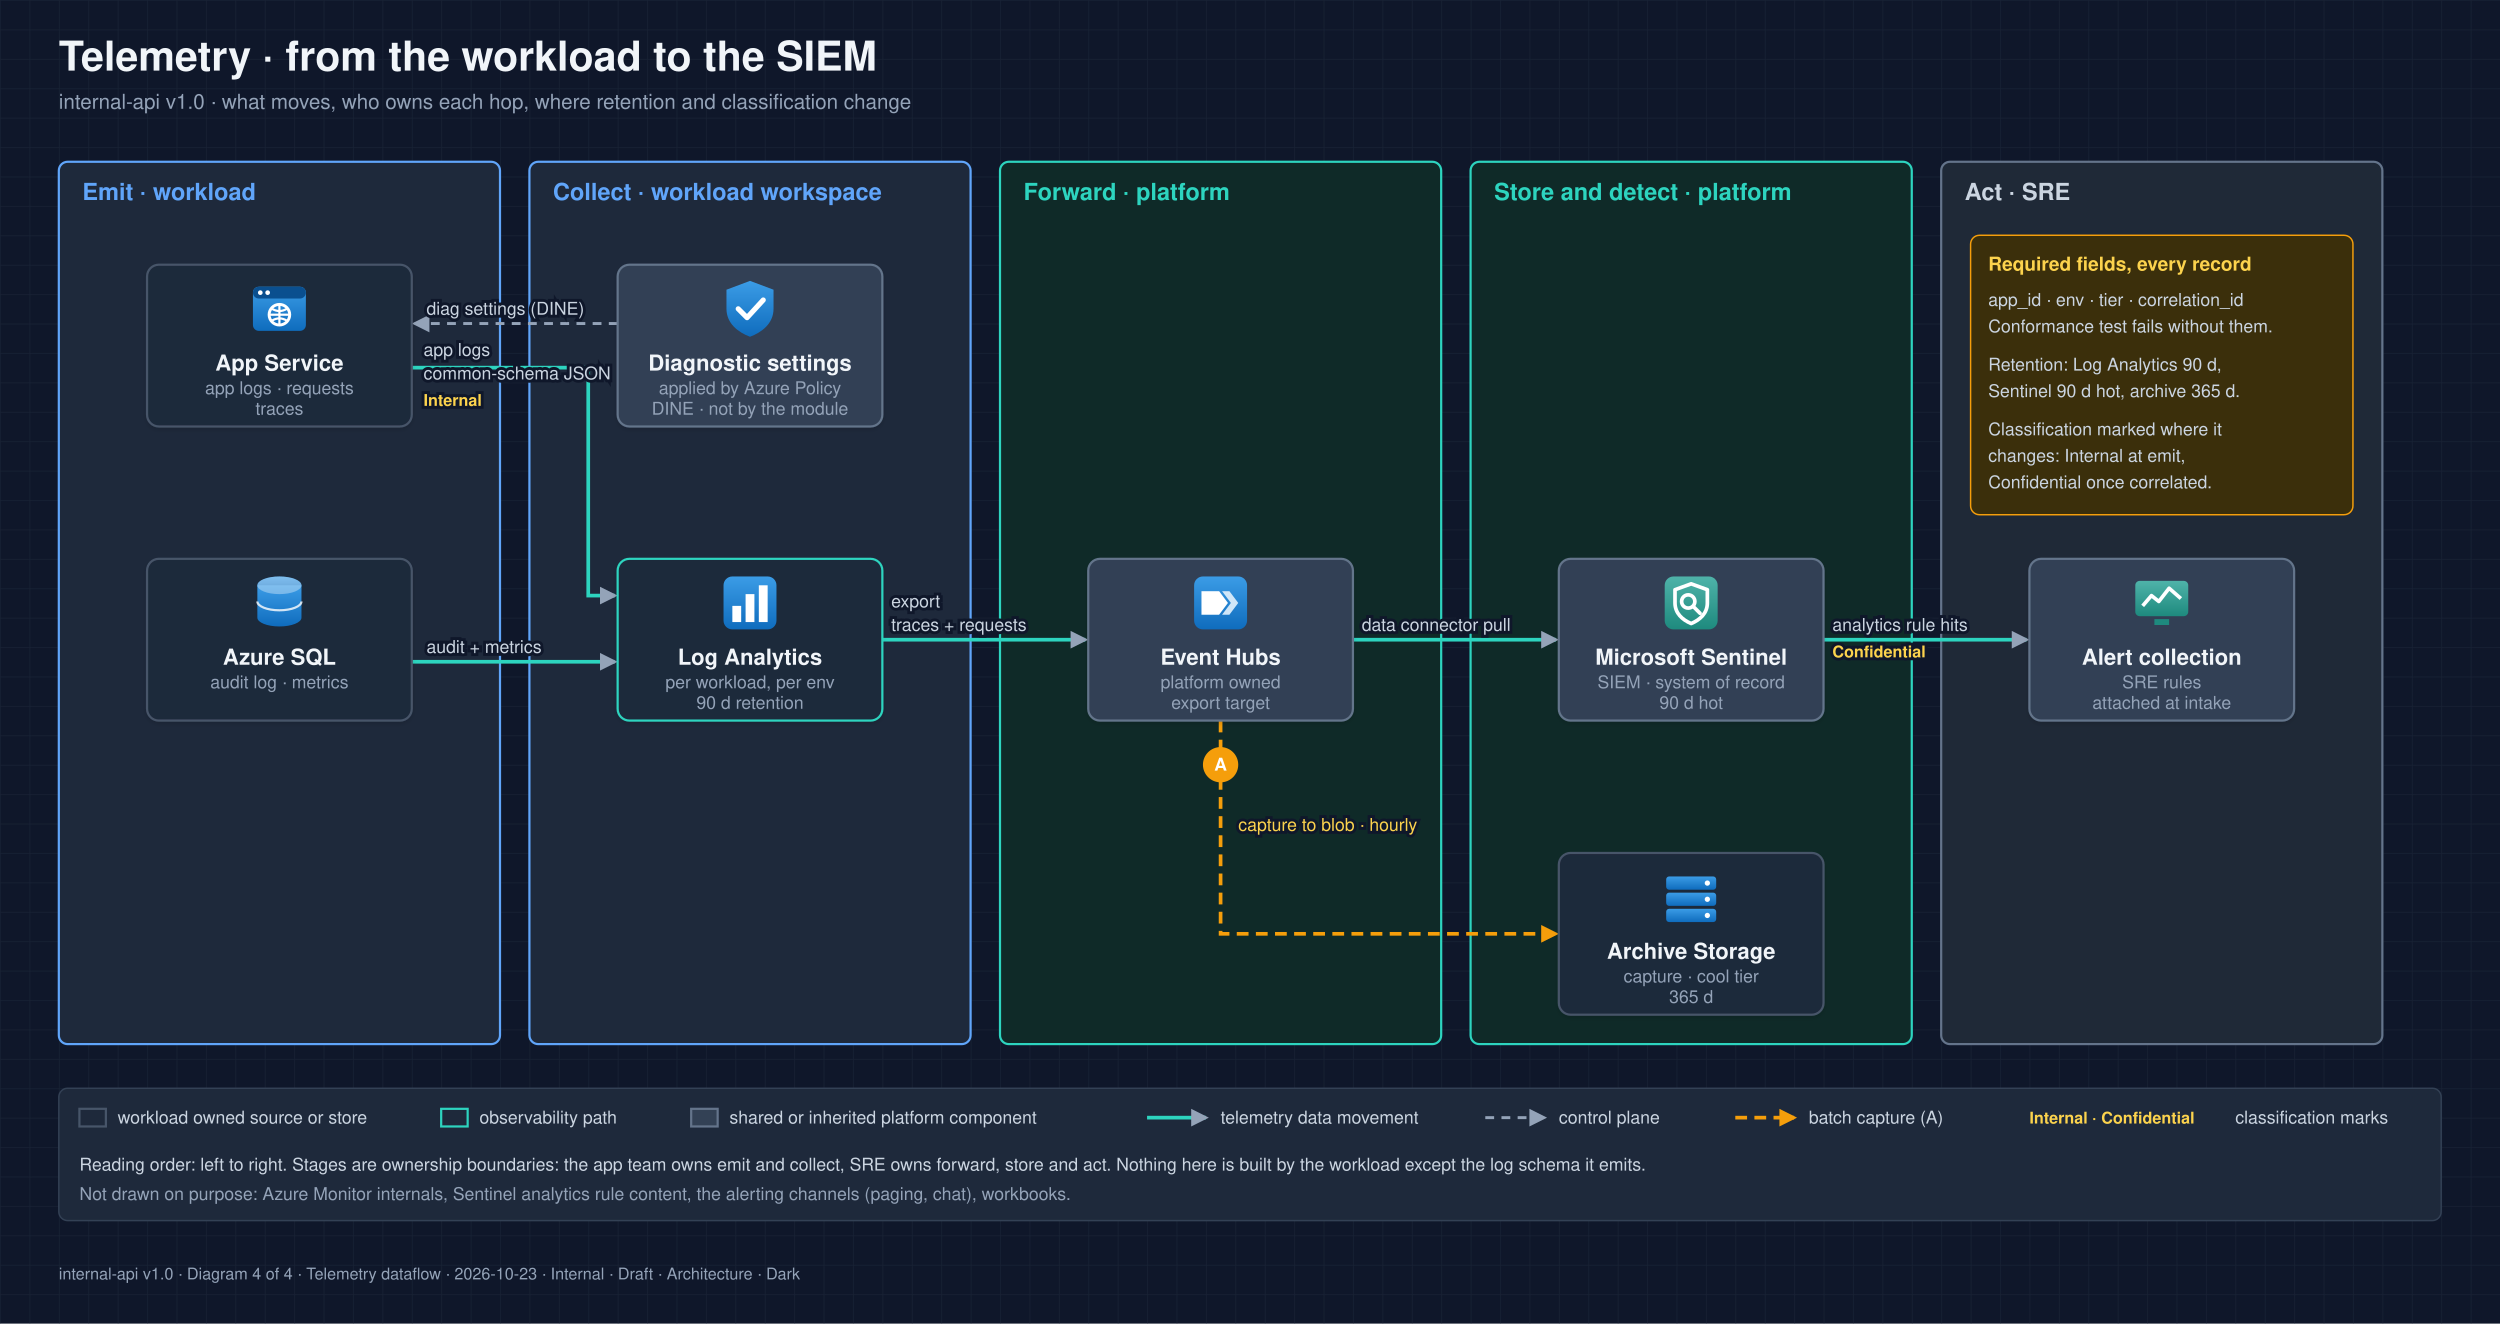
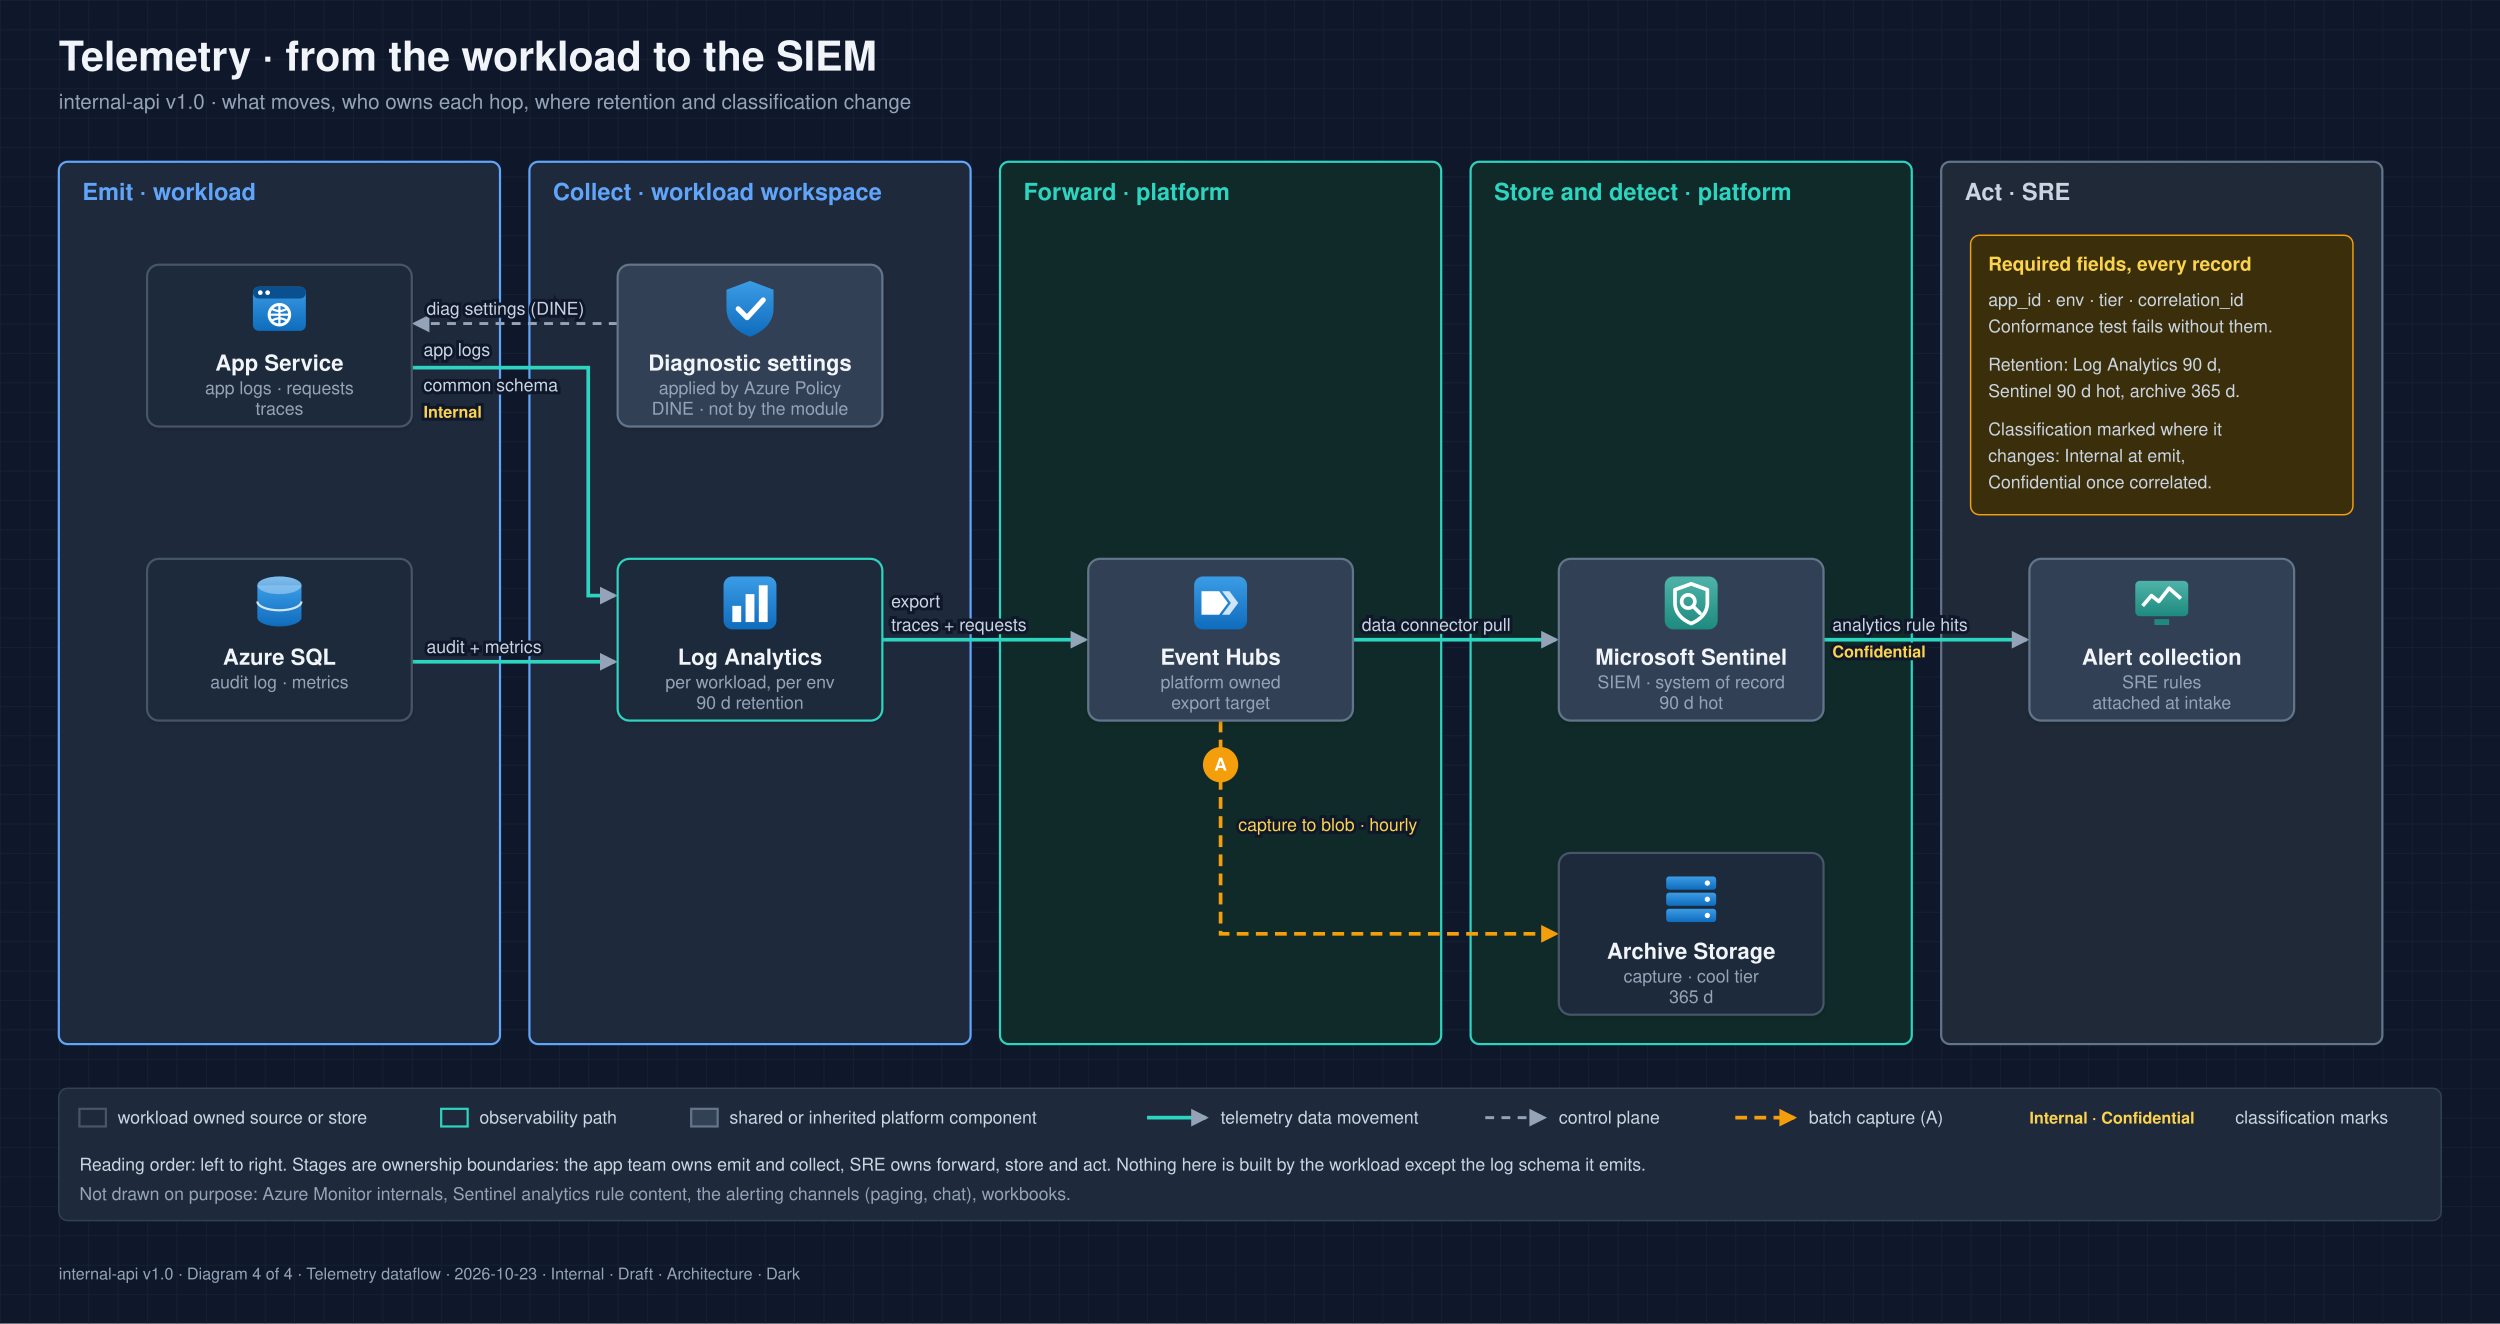
<svg xmlns="http://www.w3.org/2000/svg" width="1700" height="900" viewBox="0 0 1700 900" font-family="Segoe UI, Helvetica, Arial, sans-serif" data-plan="plan.json" data-theme="dark">
  <defs>
    <marker id="ab" markerWidth="12" markerHeight="12" refX="10" refY="6" orient="auto" markerUnits="userSpaceOnUse">
      <path d="M0,0 L12,6 L0,12 z" fill="#0F4C81" />
    </marker>
    <marker id="ao" markerWidth="12" markerHeight="12" refX="10" refY="6" orient="auto" markerUnits="userSpaceOnUse">
      <path d="M0,0 L12,6 L0,12 z" fill="#D97706" />
    </marker>
    <marker id="ag" markerWidth="12" markerHeight="12" refX="10" refY="6" orient="auto" markerUnits="userSpaceOnUse">
      <path d="M0,0 L12,6 L0,12 z" fill="#6B7280" />
    </marker>
    <marker id="agb" markerWidth="12" markerHeight="12" refX="2" refY="6" orient="auto" markerUnits="userSpaceOnUse">
      <path d="M12,0 L0,6 L12,12 z" fill="#6B7280" />
    </marker>
    <filter id="sh" x="-5%" y="-5%" width="110%" height="120%">
      <feDropShadow dx="0" dy="1.5" stdDeviation="1.5" flood-color="#000" flood-opacity="0.12" />
    </filter>
    <linearGradient id="az" x1="0" y1="0" x2="0" y2="1">
      <stop offset="0" stop-color="#3B9CE6" />
      <stop offset="1" stop-color="#0F6CBD" />
    </linearGradient>
    <linearGradient id="az2" x1="0" y1="0" x2="0" y2="1">
      <stop offset="0" stop-color="#4FB3A9" />
      <stop offset="1" stop-color="#1E8A7E" />
    </linearGradient>
    <linearGradient id="or" x1="0" y1="0" x2="0" y2="1">
      <stop offset="0" stop-color="#F6A623" />
      <stop offset="1" stop-color="#D97706" />
    </linearGradient>
    <linearGradient id="gy" x1="0" y1="0" x2="0" y2="1">
      <stop offset="0" stop-color="#9CA3AF" />
      <stop offset="1" stop-color="#6B7280" />
    </linearGradient>
    <linearGradient id="pu" x1="0" y1="0" x2="0" y2="1">
      <stop offset="0" stop-color="#9F7AEA" />
      <stop offset="1" stop-color="#6D44C9" />
    </linearGradient>
    <symbol id="i-user" viewBox="0 0 44 44">
      <circle cx="22" cy="14" r="9" fill="url(#az)" />
      <path d="M5 42 C5 29 39 29 39 42 Z" fill="url(#az)" />
    </symbol>
    <symbol id="i-edge" viewBox="0 0 44 44">
      <path d="M12 34 a8 8 0 0 1 -1 -16 a10 10 0 0 1 19 -4 a8 8 0 0 1 6 14 a6 6 0 0 1 -2 6 Z" fill="url(#or)" />
      <path d="M14 30 h16" stroke="#FFF" stroke-width="3" stroke-linecap="round" />
    </symbol>
    <symbol id="i-apim" viewBox="0 0 44 44">
      <path d="M22 3 L39 12.5 V31.5 L22 41 L5 31.5 V12.5 Z" fill="url(#az)" />
      <text x="22" y="26" font-size="11" font-weight="700" fill="#FFF" text-anchor="middle" font-family="Helvetica">API</text>
    </symbol>
    <symbol id="i-app" viewBox="0 0 44 44">
      <rect x="4" y="7" width="36" height="30" rx="4" fill="url(#az)" />
      <rect x="4" y="7" width="36" height="8" rx="4" fill="#0A4F8F" />
      <circle cx="9" cy="11" r="1.6" fill="#FFF" />
      <circle cx="14" cy="11" r="1.6" fill="#FFF" />
      <circle cx="22" cy="26" r="7" fill="none" stroke="#FFF" stroke-width="2" />
      <path d="M15 26 h14 M22 19 v14 M17 22 q5 3 10 0 M17 30 q5 -3 10 0" stroke="#FFF" stroke-width="1.5" fill="none" />
    </symbol>
    <symbol id="i-func" viewBox="0 0 44 44">
      <rect x="4" y="4" width="36" height="36" rx="6" fill="url(#or)" />
      <path d="M25 7 L13 25 h9 l-3 12 L32 19 h-9 Z" fill="#FFF" />
    </symbol>
    <symbol id="i-cosmos" viewBox="0 0 44 44">
      <circle cx="22" cy="22" r="13" fill="url(#az)" />
      <ellipse cx="22" cy="22" rx="20" ry="7" fill="none" stroke="#0A4F8F" stroke-width="2.5" transform="rotate(-25 22 22)" />
      <circle cx="34" cy="12" r="3" fill="#F6A623" />
    </symbol>
    <symbol id="i-search" viewBox="0 0 44 44">
      <circle cx="18" cy="18" r="12" fill="url(#az)" />
      <circle cx="18" cy="18" r="6" fill="none" stroke="#FFF" stroke-width="2.5" />
      <path d="M27 27 L39 39" stroke="#0A4F8F" stroke-width="6" stroke-linecap="round" />
    </symbol>
    <symbol id="i-openai" viewBox="0 0 44 44">
      <rect x="4" y="4" width="36" height="36" rx="8" fill="url(#az2)" />
      <path d="M22 9 L25 19 L35 22 L25 25 L22 35 L19 25 L9 22 L19 19 Z" fill="#FFF" />
      <circle cx="32" cy="12" r="2.5" fill="#FFF" />
    </symbol>
    <symbol id="i-doc" viewBox="0 0 44 44">
      <path d="M10 4 h16 l10 10 v26 h-26 Z" fill="url(#az2)" />
      <path d="M26 4 v10 h10" fill="#1E8A7E" />
      <path d="M15 20 h14 M15 26 h14 M15 32 h9" stroke="#FFF" stroke-width="2.2" stroke-linecap="round" />
    </symbol>
    <symbol id="i-speech" viewBox="0 0 44 44">
      <rect x="15" y="5" width="14" height="22" rx="7" fill="url(#az2)" />
      <path d="M10 20 a12 12 0 0 0 24 0" fill="none" stroke="#1E8A7E" stroke-width="3" />
      <path d="M22 32 v7 M15 39 h14" stroke="#1E8A7E" stroke-width="3" stroke-linecap="round" />
    </symbol>
    <symbol id="i-kv" viewBox="0 0 44 44">
      <circle cx="16" cy="16" r="11" fill="url(#or)" />
      <circle cx="16" cy="16" r="4" fill="#FFF" />
      <path d="M24 24 L38 38 M31 31 l4 -4 M35 35 l4 -4" stroke="#D97706" stroke-width="5" stroke-linecap="round" />
    </symbol>
    <symbol id="i-storage" viewBox="0 0 44 44">
      <rect x="5" y="8" width="34" height="9" rx="2" fill="url(#az)" />
      <rect x="5" y="19" width="34" height="9" rx="2" fill="url(#az)" />
      <rect x="5" y="30" width="34" height="9" rx="2" fill="url(#az)" />
      <circle cx="33" cy="12.5" r="1.8" fill="#FFF" />
      <circle cx="33" cy="23.5" r="1.8" fill="#FFF" />
      <circle cx="33" cy="34.5" r="1.8" fill="#FFF" />
    </symbol>
    <symbol id="i-ai" viewBox="0 0 44 44">
      <circle cx="22" cy="22" r="18" fill="url(#pu)" />
      <path d="M8 24 h7 l4 -9 l6 16 l4 -10 l3 3 h4" fill="none" stroke="#FFF" stroke-width="2.5" stroke-linejoin="round" />
    </symbol>
    <symbol id="i-law" viewBox="0 0 44 44">
      <rect x="4" y="4" width="36" height="36" rx="6" fill="url(#az)" />
      <rect x="10" y="24" width="6" height="11" fill="#FFF" />
      <rect x="19" y="16" width="6" height="19" fill="#FFF" />
      <rect x="28" y="10" width="6" height="25" fill="#FFF" />
    </symbol>
    <symbol id="i-eh" viewBox="0 0 44 44">
      <rect x="4" y="4" width="36" height="36" rx="6" fill="url(#az)" />
      <path d="M9 14 h12 l6 8 l-6 8 h-12 Z" fill="#FFF" />
      <path d="M23 14 h5 l6 8 l-6 8 h-5 l6 -8 Z" fill="#CFE6F8" />
    </symbol>
    <symbol id="i-siem" viewBox="0 0 44 44">
      <rect x="4" y="4" width="36" height="36" rx="6" fill="url(#az2)" />
      <path d="M22 9 L33 13 V22 C33 29 28 33.5 22 36 C16 33.5 11 29 11 22 V13 Z" fill="none" stroke="#FFF" stroke-width="2.5" stroke-linejoin="round" />
      <circle cx="20" cy="21" r="4.5" fill="none" stroke="#FFF" stroke-width="2.5" />
      <path d="M23.5 24.5 L28 29" stroke="#FFF" stroke-width="2.5" stroke-linecap="round" />
    </symbol>
    <symbol id="i-policy" viewBox="0 0 44 44">
      <path d="M22 3 L38 9 V22 C38 32 30 38 22 41 C14 38 6 32 6 22 V9 Z" fill="url(#az)" />
      <path d="M14 22 l6 6 l11 -12" fill="none" stroke="#FFF" stroke-width="3.5" stroke-linecap="round" stroke-linejoin="round" />
    </symbol>
    <symbol id="i-cmdb" viewBox="0 0 44 44">
      <ellipse cx="22" cy="10" rx="15" ry="6" fill="#0A4F8F" />
      <path d="M7 10 v24 a15 6 0 0 0 30 0 V10" fill="url(#az)" />
      <ellipse cx="22" cy="10" rx="15" ry="6" fill="#3B9CE6" />
    </symbol>
    <symbol id="i-idp" viewBox="0 0 44 44">
      <circle cx="22" cy="22" r="18" fill="url(#az)" />
      <circle cx="22" cy="22" r="9" fill="none" stroke="#FFF" stroke-width="3" />
      <circle cx="22" cy="22" r="3" fill="#FFF" />
    </symbol>
    <symbol id="i-nva" viewBox="0 0 44 44">
      <rect x="4" y="8" width="36" height="28" rx="3" fill="#B91C1C" />
      <path d="M4 17 h36 M4 26 h36 M16 8 v9 M28 17 v9 M16 26 v10" stroke="#FFF" stroke-width="2" />
    </symbol>
    <symbol id="i-dns" viewBox="0 0 44 44">
      <circle cx="22" cy="22" r="18" fill="url(#az)" />
      <ellipse cx="22" cy="22" rx="8" ry="18" fill="none" stroke="#FFF" stroke-width="2" />
      <path d="M4 22 h36 M7 13 h30 M7 31 h30" stroke="#FFF" stroke-width="2" />
    </symbol>
    <symbol id="i-pe" viewBox="0 0 20 20">
      <circle cx="10" cy="10" r="9" fill="#FFF" stroke="#0F6CBD" stroke-width="2.5" />
      <circle cx="10" cy="10" r="3.5" fill="#0F6CBD" />
    </symbol>
    <pattern id="grid" width="20" height="20" patternUnits="userSpaceOnUse">
      <path d="M20 0 H0 V20" fill="none" stroke="#E9ECF0" stroke-width="1" />
    </pattern>
    <symbol id="i-dns-lb" viewBox="0 0 44 44">
      <circle cx="22" cy="22" r="18" fill="url(#or)" />
      <circle cx="22" cy="11" r="3.5" fill="#FFF" />
      <path d="M22 14.5 V21 M11 21 H33 M11 21 V28 M22 21 V28 M33 21 V28" fill="none" stroke="#FFF" stroke-width="2.5" stroke-linecap="round" />
      <circle cx="11" cy="31" r="3" fill="#FFF" />
      <circle cx="22" cy="31" r="3" fill="#FFF" />
      <circle cx="33" cy="31" r="3" fill="#FFF" />
    </symbol>
    <symbol id="i-switch" viewBox="0 0 44 44">
      <rect x="4" y="12" width="36" height="20" rx="3" fill="#1BA0D7" />
      <path d="M11 22h8M11 19l3 3-3 3M33 22h-8M33 19l-3 3 3 3" stroke="#fff" stroke-width="2" fill="none" stroke-linecap="round" />
    </symbol>
    <symbol id="i-router" viewBox="0 0 44 44">
      <circle cx="22" cy="22" r="18" fill="#1BA0D7" />
      <path d="M12 18h20M28 14l4 4-4 4M32 26H12M16 22l-4 4 4 4" stroke="#fff" stroke-width="2.2" fill="none" stroke-linecap="round" />
    </symbol>
    <symbol id="i-firewall" viewBox="0 0 44 44">
      <rect x="4" y="8" width="36" height="28" rx="3" fill="#C0392B" />
      <path d="M4 17h36M4 27h36M16 8v9M28 8v9M10 17v10M22 17v10M34 17v10M16 27v9M28 27v9" stroke="#fff" stroke-width="2" />
    </symbol>
    <symbol id="i-lb" viewBox="0 0 44 44">
      <rect x="14" y="4" width="16" height="12" rx="2" fill="url(#az)" />
      <rect x="3" y="28" width="12" height="12" rx="2" fill="url(#az)" />
      <rect x="16" y="28" width="12" height="12" rx="2" fill="url(#az)" />
      <rect x="29" y="28" width="12" height="12" rx="2" fill="url(#az)" />
      <path d="M22 16v6M22 22H9v6M22 22v6M22 22h13v6" stroke="#0F4C81" stroke-width="2" fill="none" />
    </symbol>
    <symbol id="i-aks" viewBox="0 0 44 44">
      <path d="M22 3l17 10v18L22 41 5 31V13z" fill="url(#az)" />
      <path d="M22 12l9 5v10l-9 5-9-5V17z" fill="#fff" opacity="0.9" />
      <circle cx="22" cy="22" r="3" fill="#0F6CBD" />
    </symbol>
    <symbol id="i-vm" viewBox="0 0 44 44">
      <rect x="4" y="7" width="36" height="24" rx="3" fill="url(#az)" />
      <rect x="8" y="11" width="28" height="16" fill="#fff" opacity="0.9" />
      <rect x="15" y="33" width="14" height="4" fill="#0F6CBD" />
      <rect x="10" y="37" width="24" height="3" fill="#0F6CBD" />
    </symbol>
    <symbol id="i-sql" viewBox="0 0 44 44">
      <ellipse cx="22" cy="10" rx="15" ry="6" fill="url(#az)" />
      <path d="M7 10v22c0 3.3 6.7 6 15 6s15-2.7 15-6V10" fill="url(#az)" />
      <ellipse cx="22" cy="10" rx="15" ry="6" fill="#fff" opacity="0.35" />
      <path d="M7 21c0 3.3 6.7 6 15 6s15-2.7 15-6" stroke="#fff" stroke-width="1.5" fill="none" opacity="0.8" />
    </symbol>
    <symbol id="i-sb" viewBox="0 0 44 44">
      <rect x="4" y="16" width="36" height="12" rx="3" fill="url(#az)" />
      <rect x="8" y="19" width="6" height="6" fill="#fff" />
      <rect x="16" y="19" width="6" height="6" fill="#fff" />
      <rect x="24" y="19" width="6" height="6" fill="#fff" />
      <path d="M33 22h4M35 20l2 2-2 2" stroke="#fff" stroke-width="2" fill="none" />
    </symbol>
    <symbol id="i-redis" viewBox="0 0 44 44">
      <path d="M22 6l16 8-16 8L6 14z" fill="#D82C20" />
      <path d="M6 22l16 8 16-8v6L22 36 6 28z" fill="#A41E11" />
    </symbol>
    <symbol id="i-datacenter" viewBox="0 0 44 44">
      <rect x="6" y="4" width="32" height="36" rx="2" fill="url(#gy)" />
      <rect x="10" y="8" width="24" height="7" fill="#fff" opacity="0.85" />
      <rect x="10" y="18" width="24" height="7" fill="#fff" opacity="0.85" />
      <rect x="10" y="28" width="24" height="7" fill="#fff" opacity="0.85" />
      <circle cx="31" cy="11.5" r="1.5" fill="#16A34A" />
      <circle cx="31" cy="21.5" r="1.5" fill="#16A34A" />
      <circle cx="31" cy="31.5" r="1.5" fill="#16A34A" />
    </symbol>
    <symbol id="i-cloud" viewBox="0 0 44 44">
      <path d="M12 34a8 8 0 0 1-1-15.9A11 11 0 0 1 32 15a7.5 7.5 0 0 1 2 14.8V34z" fill="url(#az)" />
    </symbol>
    <symbol id="i-repo" viewBox="0 0 44 44">
      <rect x="6" y="5" width="32" height="34" rx="4" fill="#24292F" />
      <path d="M14 13h16M14 20h16M14 27h10" stroke="#fff" stroke-width="2.5" stroke-linecap="round" />
    </symbol>
    <symbol id="i-pipeline" viewBox="0 0 44 44">
      <circle cx="9" cy="22" r="5" fill="url(#az)" />
      <circle cx="22" cy="22" r="5" fill="url(#az)" />
      <circle cx="35" cy="22" r="5" fill="url(#az)" />
      <path d="M14 22h3M27 22h3" stroke="#0F4C81" stroke-width="2.5" />
    </symbol>
    <symbol id="i-pim" viewBox="0 0 44 44">
      <circle cx="22" cy="13" r="8" fill="url(#or)" />
      <path d="M6 40c0-11 32-11 32 0z" fill="url(#or)" />
      <circle cx="33" cy="32" r="8" fill="#fff" />
      <path d="M33 27v5l3 2" stroke="#D97706" stroke-width="2" fill="none" stroke-linecap="round" />
    </symbol>
    <symbol id="i-monitor" viewBox="0 0 44 44">
      <rect x="4" y="7" width="36" height="24" rx="3" fill="url(#az2)" />
      <polyline points="9,24 15,17 20,21 27,12 35,19" stroke="#fff" stroke-width="2.5" fill="none" stroke-linejoin="round" />
      <rect x="17" y="33" width="10" height="4" fill="#1E8A7E" />
    </symbol>
    <symbol id="i-ticket" viewBox="0 0 44 44">
      <rect x="5" y="10" width="34" height="24" rx="3" fill="url(#gy)" />
      <circle cx="5" cy="22" r="4" fill="#fff" />
      <circle cx="39" cy="22" r="4" fill="#fff" />
      <path d="M14 18h16M14 26h10" stroke="#fff" stroke-width="2.5" stroke-linecap="round" />
    </symbol>
    <symbol id="i-gate" viewBox="0 0 44 44">
      <path d="M22 4l16 18-16 18L6 22z" fill="url(#or)" />
      <path d="M15 22h14M24 17l5 5-5 5" stroke="#fff" stroke-width="2.5" fill="none" stroke-linecap="round" />
    </symbol>
    <marker id="ab-d" markerWidth="12" markerHeight="12" refX="10" refY="6" orient="auto" markerUnits="userSpaceOnUse">
      <path d="M0,0 L12,6 L0,12 z" fill="#60A5FA" />
    </marker>
    <marker id="ao-d" markerWidth="12" markerHeight="12" refX="10" refY="6" orient="auto" markerUnits="userSpaceOnUse">
      <path d="M0,0 L12,6 L0,12 z" fill="#F59E0B" />
    </marker>
    <marker id="ag-d" markerWidth="12" markerHeight="12" refX="10" refY="6" orient="auto" markerUnits="userSpaceOnUse">
      <path d="M0,0 L12,6 L0,12 z" fill="#94A3B8" />
    </marker>
    <marker id="agb-d" markerWidth="12" markerHeight="12" refX="2" refY="6" orient="auto" markerUnits="userSpaceOnUse">
      <path d="M12,0 L0,6 L12,12 z" fill="#94A3B8" />
    </marker>
    <pattern id="grid-d" width="20" height="20" patternUnits="userSpaceOnUse">
      <path d="M20 0 H0 V20" fill="none" stroke="#1E293B" stroke-width="1" />
    </pattern>
  </defs>
  <rect width="100%" height="100%" fill="#0F172A" />
  <rect width="100%" height="100%" fill="url(#grid-d)" opacity="0.6" />
  <text x="40" y="48" font-size="28" font-weight="700" fill="#F1F5F9">Telemetry · from the workload to the SIEM</text>
  <text x="40" y="74" font-size="14" fill="#94A3B8">internal-api v1.0 · what moves, who owns each hop, where retention and classification change</text>
  <g id="z-emit" data-zone="emit">
    <rect x="40" y="110" width="300" height="600" rx="6" fill="#1E293B" stroke="#60A5FA" stroke-width="1.5" />
    <text x="56" y="136" font-size="16" font-weight="600" fill="#60A5FA">Emit · workload</text>
  </g>
  <g id="z-collect" data-zone="collect">
    <rect x="360" y="110" width="300" height="600" rx="6" fill="#1E293B" stroke="#60A5FA" stroke-width="1.5" />
    <text x="376" y="136" font-size="16" font-weight="600" fill="#60A5FA">Collect · workload workspace</text>
  </g>
  <g id="z-forward" data-zone="forward">
    <rect x="680" y="110" width="300" height="600" rx="6" fill="#0F2A28" stroke="#2DD4BF" stroke-width="1.5" />
    <text x="696" y="136" font-size="16" font-weight="600" fill="#2DD4BF">Forward · platform</text>
  </g>
  <g id="z-store" data-zone="store">
    <rect x="1000" y="110" width="300" height="600" rx="6" fill="#0F2A28" stroke="#2DD4BF" stroke-width="1.5" />
    <text x="1016" y="136" font-size="16" font-weight="600" fill="#2DD4BF">Store and detect · platform</text>
  </g>
  <g id="z-act" data-zone="act">
    <rect x="1320" y="110" width="300" height="600" rx="6" fill="#1F2937" stroke="#64748B" stroke-width="1.5" />
    <text x="1336" y="136" font-size="16" font-weight="600" fill="#CBD5E1">Act · SRE</text>
  </g>
  <path id="f1" data-edge="f1" d="M280 250 H400 V405 H418" fill="none" stroke="#2DD4BF" stroke-width="2.5" marker-end="url(#ag-d)" />
  <path id="f2" data-edge="f2" d="M280 450 H418" fill="none" stroke="#2DD4BF" stroke-width="2.5" marker-end="url(#ag-d)" />
  <path id="f3" data-edge="f3" d="M420 220 H282" fill="none" stroke="#94A3B8" stroke-width="2" stroke-dasharray="6 5" marker-end="url(#ag-d)" />
  <path id="f4" data-edge="f4" d="M600 435 H738" fill="none" stroke="#2DD4BF" stroke-width="2.5" marker-end="url(#ag-d)" />
  <path id="f5" data-edge="f5" d="M920 435 H1058" fill="none" stroke="#2DD4BF" stroke-width="2.5" marker-end="url(#ag-d)" />
  <path id="f6" data-edge="f6" d="M830 490 V635 H1058" fill="none" stroke="#F59E0B" stroke-width="2.5" stroke-dasharray="8 5" marker-end="url(#ao-d)" />
  <path id="f7" data-edge="f7" d="M1240 435 H1378" fill="none" stroke="#2DD4BF" stroke-width="2.5" marker-end="url(#ag-d)" />
  <g id="n-appsvc" data-node="appsvc" transform="translate(100,180)">
    <rect width="180" height="110" rx="8" fill="#1E293B" stroke="#475569" stroke-width="1.5" filter="url(#sh)" />
    <use href="#i-app" x="68" y="8" width="44" height="44" />
    <text x="90" y="72" text-anchor="middle" font-size="15" font-weight="600" fill="#F1F5F9">App Service</text>
    <text x="90" y="88" text-anchor="middle" font-size="12" fill="#94A3B8">app logs · requests</text>
    <text x="90" y="102" text-anchor="middle" font-size="12" fill="#94A3B8">traces</text>
  </g>
  <g id="n-sql" data-node="sql" transform="translate(100,380)">
    <rect width="180" height="110" rx="8" fill="#1E293B" stroke="#475569" stroke-width="1.5" filter="url(#sh)" />
    <use href="#i-sql" x="68" y="8" width="44" height="44" />
    <text x="90" y="72" text-anchor="middle" font-size="15" font-weight="600" fill="#F1F5F9">Azure SQL</text>
    <text x="90" y="88" text-anchor="middle" font-size="12" fill="#94A3B8">audit log · metrics</text>
  </g>
  <g id="n-diag" data-node="diag" transform="translate(420,180)">
    <rect width="180" height="110" rx="8" fill="#334155" stroke="#64748B" stroke-width="1.5" filter="url(#sh)" />
    <use href="#i-policy" x="68" y="8" width="44" height="44" />
    <text x="90" y="72" text-anchor="middle" font-size="15" font-weight="600" fill="#F1F5F9">Diagnostic settings</text>
    <text x="90" y="88" text-anchor="middle" font-size="12" fill="#94A3B8">applied by Azure Policy</text>
    <text x="90" y="102" text-anchor="middle" font-size="12" fill="#94A3B8">DINE · not by the module</text>
  </g>
  <g id="n-law" data-node="law" transform="translate(420,380)">
    <rect width="180" height="110" rx="8" fill="#1E293B" stroke="#2DD4BF" stroke-width="1.5" filter="url(#sh)" />
    <use href="#i-law" x="68" y="8" width="44" height="44" />
    <text x="90" y="72" text-anchor="middle" font-size="15" font-weight="600" fill="#F1F5F9">Log Analytics</text>
    <text x="90" y="88" text-anchor="middle" font-size="12" fill="#94A3B8">per workload, per env</text>
    <text x="90" y="102" text-anchor="middle" font-size="12" fill="#94A3B8">90 d retention</text>
  </g>
  <g id="n-eh" data-node="eh" transform="translate(740,380)">
    <rect width="180" height="110" rx="8" fill="#334155" stroke="#64748B" stroke-width="1.5" filter="url(#sh)" />
    <use href="#i-eh" x="68" y="8" width="44" height="44" />
    <text x="90" y="72" text-anchor="middle" font-size="15" font-weight="600" fill="#F1F5F9">Event Hubs</text>
    <text x="90" y="88" text-anchor="middle" font-size="12" fill="#94A3B8">platform owned</text>
    <text x="90" y="102" text-anchor="middle" font-size="12" fill="#94A3B8">export target</text>
  </g>
  <g id="n-sentinel" data-node="sentinel" transform="translate(1060,380)">
    <rect width="180" height="110" rx="8" fill="#334155" stroke="#64748B" stroke-width="1.5" filter="url(#sh)" />
    <use href="#i-siem" x="68" y="8" width="44" height="44" />
    <text x="90" y="72" text-anchor="middle" font-size="15" font-weight="600" fill="#F1F5F9">Microsoft Sentinel</text>
    <text x="90" y="88" text-anchor="middle" font-size="12" fill="#94A3B8">SIEM · system of record</text>
    <text x="90" y="102" text-anchor="middle" font-size="12" fill="#94A3B8">90 d hot</text>
  </g>
  <g id="n-archive" data-node="archive" transform="translate(1060,580)">
    <rect width="180" height="110" rx="8" fill="#1E293B" stroke="#475569" stroke-width="1.5" filter="url(#sh)" />
    <use href="#i-storage" x="68" y="8" width="44" height="44" />
    <text x="90" y="72" text-anchor="middle" font-size="15" font-weight="600" fill="#F1F5F9">Archive Storage</text>
    <text x="90" y="88" text-anchor="middle" font-size="12" fill="#94A3B8">capture · cool tier</text>
    <text x="90" y="102" text-anchor="middle" font-size="12" fill="#94A3B8">365 d</text>
  </g>
  <g id="n-alerts" data-node="alerts" transform="translate(1380,380)">
    <rect width="180" height="110" rx="8" fill="#334155" stroke="#64748B" stroke-width="1.5" filter="url(#sh)" />
    <use href="#i-monitor" x="68" y="8" width="44" height="44" />
    <text x="90" y="72" text-anchor="middle" font-size="15" font-weight="600" fill="#F1F5F9">Alert collection</text>
    <text x="90" y="88" text-anchor="middle" font-size="12" fill="#94A3B8">SRE rules</text>
    <text x="90" y="102" text-anchor="middle" font-size="12" fill="#94A3B8">attached at intake</text>
  </g>
  <text x="288" y="242" font-size="12" fill="#CBD5E1" paint-order="stroke" stroke="#0F172A" stroke-width="4">app logs</text>
-   <text x="288" y="258" font-size="12" fill="#CBD5E1" paint-order="stroke" stroke="#0F172A" stroke-width="4">common-schema JSON</text>
-   <text x="288" y="276" font-size="11" font-weight="600" fill="#FCD34D" paint-order="stroke" stroke="#0F172A" stroke-width="4">Internal</text>
+   <text x="288" y="266" font-size="12" fill="#CBD5E1" paint-order="stroke" stroke="#0F172A" stroke-width="4">common schema</text>
+   <text x="288" y="284" font-size="11" font-weight="600" fill="#FCD34D" paint-order="stroke" stroke="#0F172A" stroke-width="4">Internal</text>
  <text x="290" y="444" font-size="12" fill="#CBD5E1" paint-order="stroke" stroke="#0F172A" stroke-width="4">audit + metrics</text>
  <text x="290" y="214" font-size="12" fill="#CBD5E1" paint-order="stroke" stroke="#0F172A" stroke-width="4">diag settings (DINE)</text>
  <text x="606" y="413" font-size="12" fill="#CBD5E1" paint-order="stroke" stroke="#0F172A" stroke-width="4">export</text>
  <text x="606" y="429" font-size="12" fill="#CBD5E1" paint-order="stroke" stroke="#0F172A" stroke-width="4">traces + requests</text>
  <text x="926" y="429" font-size="12" fill="#CBD5E1" paint-order="stroke" stroke="#0F172A" stroke-width="4">data connector pull</text>
  <text x="842" y="565" font-size="12" fill="#FCD34D" paint-order="stroke" stroke="#0F172A" stroke-width="4">capture to blob · hourly</text>
  <text x="1246" y="429" font-size="12" fill="#CBD5E1" paint-order="stroke" stroke="#0F172A" stroke-width="4">analytics rule hits</text>
  <text x="1246" y="447" font-size="11" font-weight="600" fill="#FCD34D" paint-order="stroke" stroke="#0F172A" stroke-width="4">Confidential</text>
  <g transform="translate(830,520)">
    <circle r="12" fill="#F59E0B" />
    <text y="4" text-anchor="middle" font-size="12" font-weight="700" fill="#FFF">A</text>
  </g>
  <g id="note-fields" transform="translate(1340,160)">
    <rect width="260" height="190" rx="6" fill="#3B2F0B" stroke="#F59E0B" stroke-width="1" />
    <text x="12" y="24" font-size="13" font-weight="600" fill="#FCD34D">Required fields, every record</text>
    <text x="12" y="48" font-size="12" fill="#CBD5E1">app_id · env · tier · correlation_id</text>
    <text x="12" y="66" font-size="12" fill="#CBD5E1">Conformance test fails without them.</text>
    <text x="12" y="92" font-size="12" fill="#CBD5E1">Retention: Log Analytics 90 d,</text>
    <text x="12" y="110" font-size="12" fill="#CBD5E1">Sentinel 90 d hot, archive 365 d.</text>
    <text x="12" y="136" font-size="12" fill="#CBD5E1">Classification marked where it</text>
    <text x="12" y="154" font-size="12" fill="#CBD5E1">changes: Internal at emit,</text>
    <text x="12" y="172" font-size="12" fill="#CBD5E1">Confidential once correlated.</text>
  </g>
  <g id="legend" transform="translate(40,740)">
    <rect width="1620" height="90" rx="6" fill="#1E293B" stroke="#334155" />
    <rect x="14" y="14" width="18" height="12" fill="#1E293B" stroke="#475569" stroke-width="1.5" />
    <text x="40" y="24" font-size="12" fill="#CBD5E1">workload owned source or store</text>
    <rect x="260" y="14" width="18" height="12" fill="#1E293B" stroke="#2DD4BF" stroke-width="1.5" />
    <text x="286" y="24" font-size="12" fill="#CBD5E1">observability path</text>
    <rect x="430" y="14" width="18" height="12" fill="#334155" stroke="#64748B" stroke-width="1.5" />
    <text x="456" y="24" font-size="12" fill="#CBD5E1">shared or inherited platform component</text>
    <line x1="740" y1="20" x2="780" y2="20" stroke="#2DD4BF" stroke-width="2.5" marker-end="url(#ag-d)" />
    <text x="790" y="24" font-size="12" fill="#CBD5E1">telemetry data movement</text>
    <line x1="970" y1="20" x2="1010" y2="20" stroke="#94A3B8" stroke-width="2" stroke-dasharray="6 5" marker-end="url(#ag-d)" />
    <text x="1020" y="24" font-size="12" fill="#CBD5E1">control plane</text>
    <line x1="1140" y1="20" x2="1180" y2="20" stroke="#F59E0B" stroke-width="2.5" stroke-dasharray="8 5" marker-end="url(#ao-d)" />
    <text x="1190" y="24" font-size="12" fill="#CBD5E1">batch capture (A)</text>
    <text x="1340" y="24" font-size="11" font-weight="600" fill="#FCD34D">Internal · Confidential</text>
    <text x="1480" y="24" font-size="12" fill="#CBD5E1">classification marks</text>
    <text x="14" y="56" font-size="12" fill="#CBD5E1">Reading order: left to right. Stages are ownership boundaries: the app team owns emit and collect, SRE owns forward, store and act. Nothing here is built by the workload except the log schema it emits.</text>
    <text x="14" y="76" font-size="12" fill="#94A3B8">Not drawn on purpose: Azure Monitor internals, Sentinel analytics rule content, the alerting channels (paging, chat), workbooks.</text>
  </g>
  <g id="meta" data-meta="true">
    <text x="40" y="870" font-size="11" fill="#94A3B8">internal-api v1.0 · Diagram 4 of 4 · Telemetry dataflow · 2026-10-23 · Internal · Draft · Architecture · Dark</text>
  </g>
</svg>
